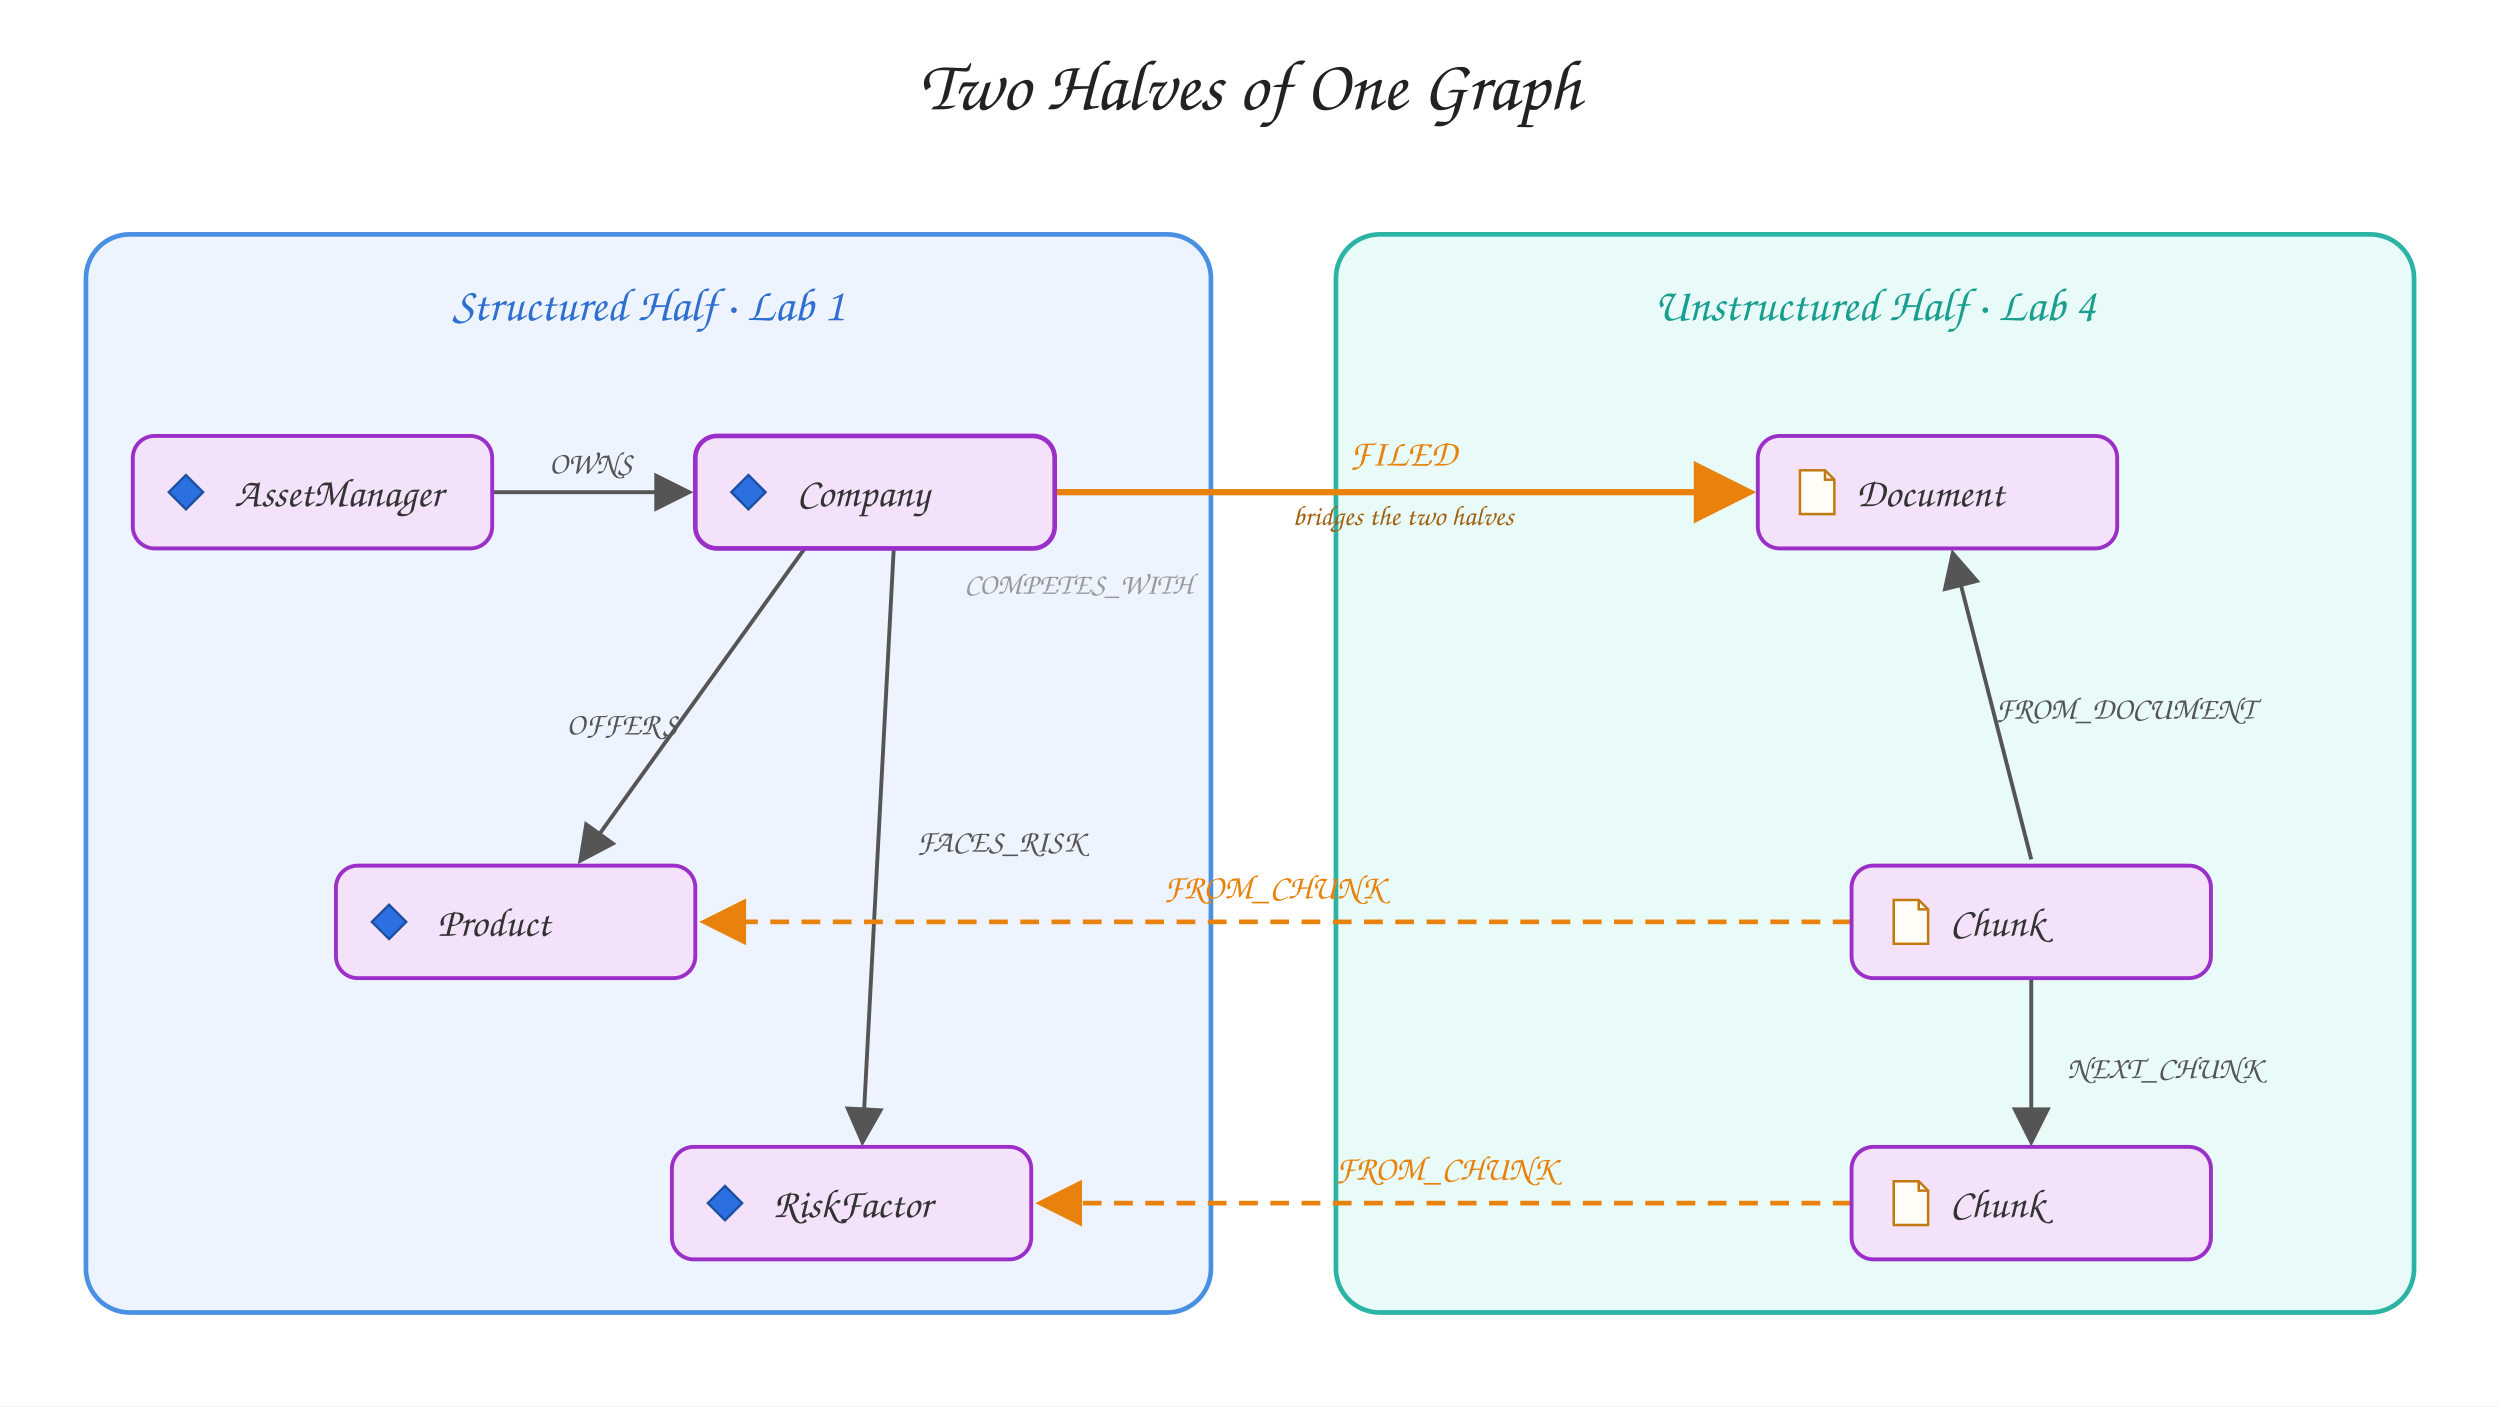
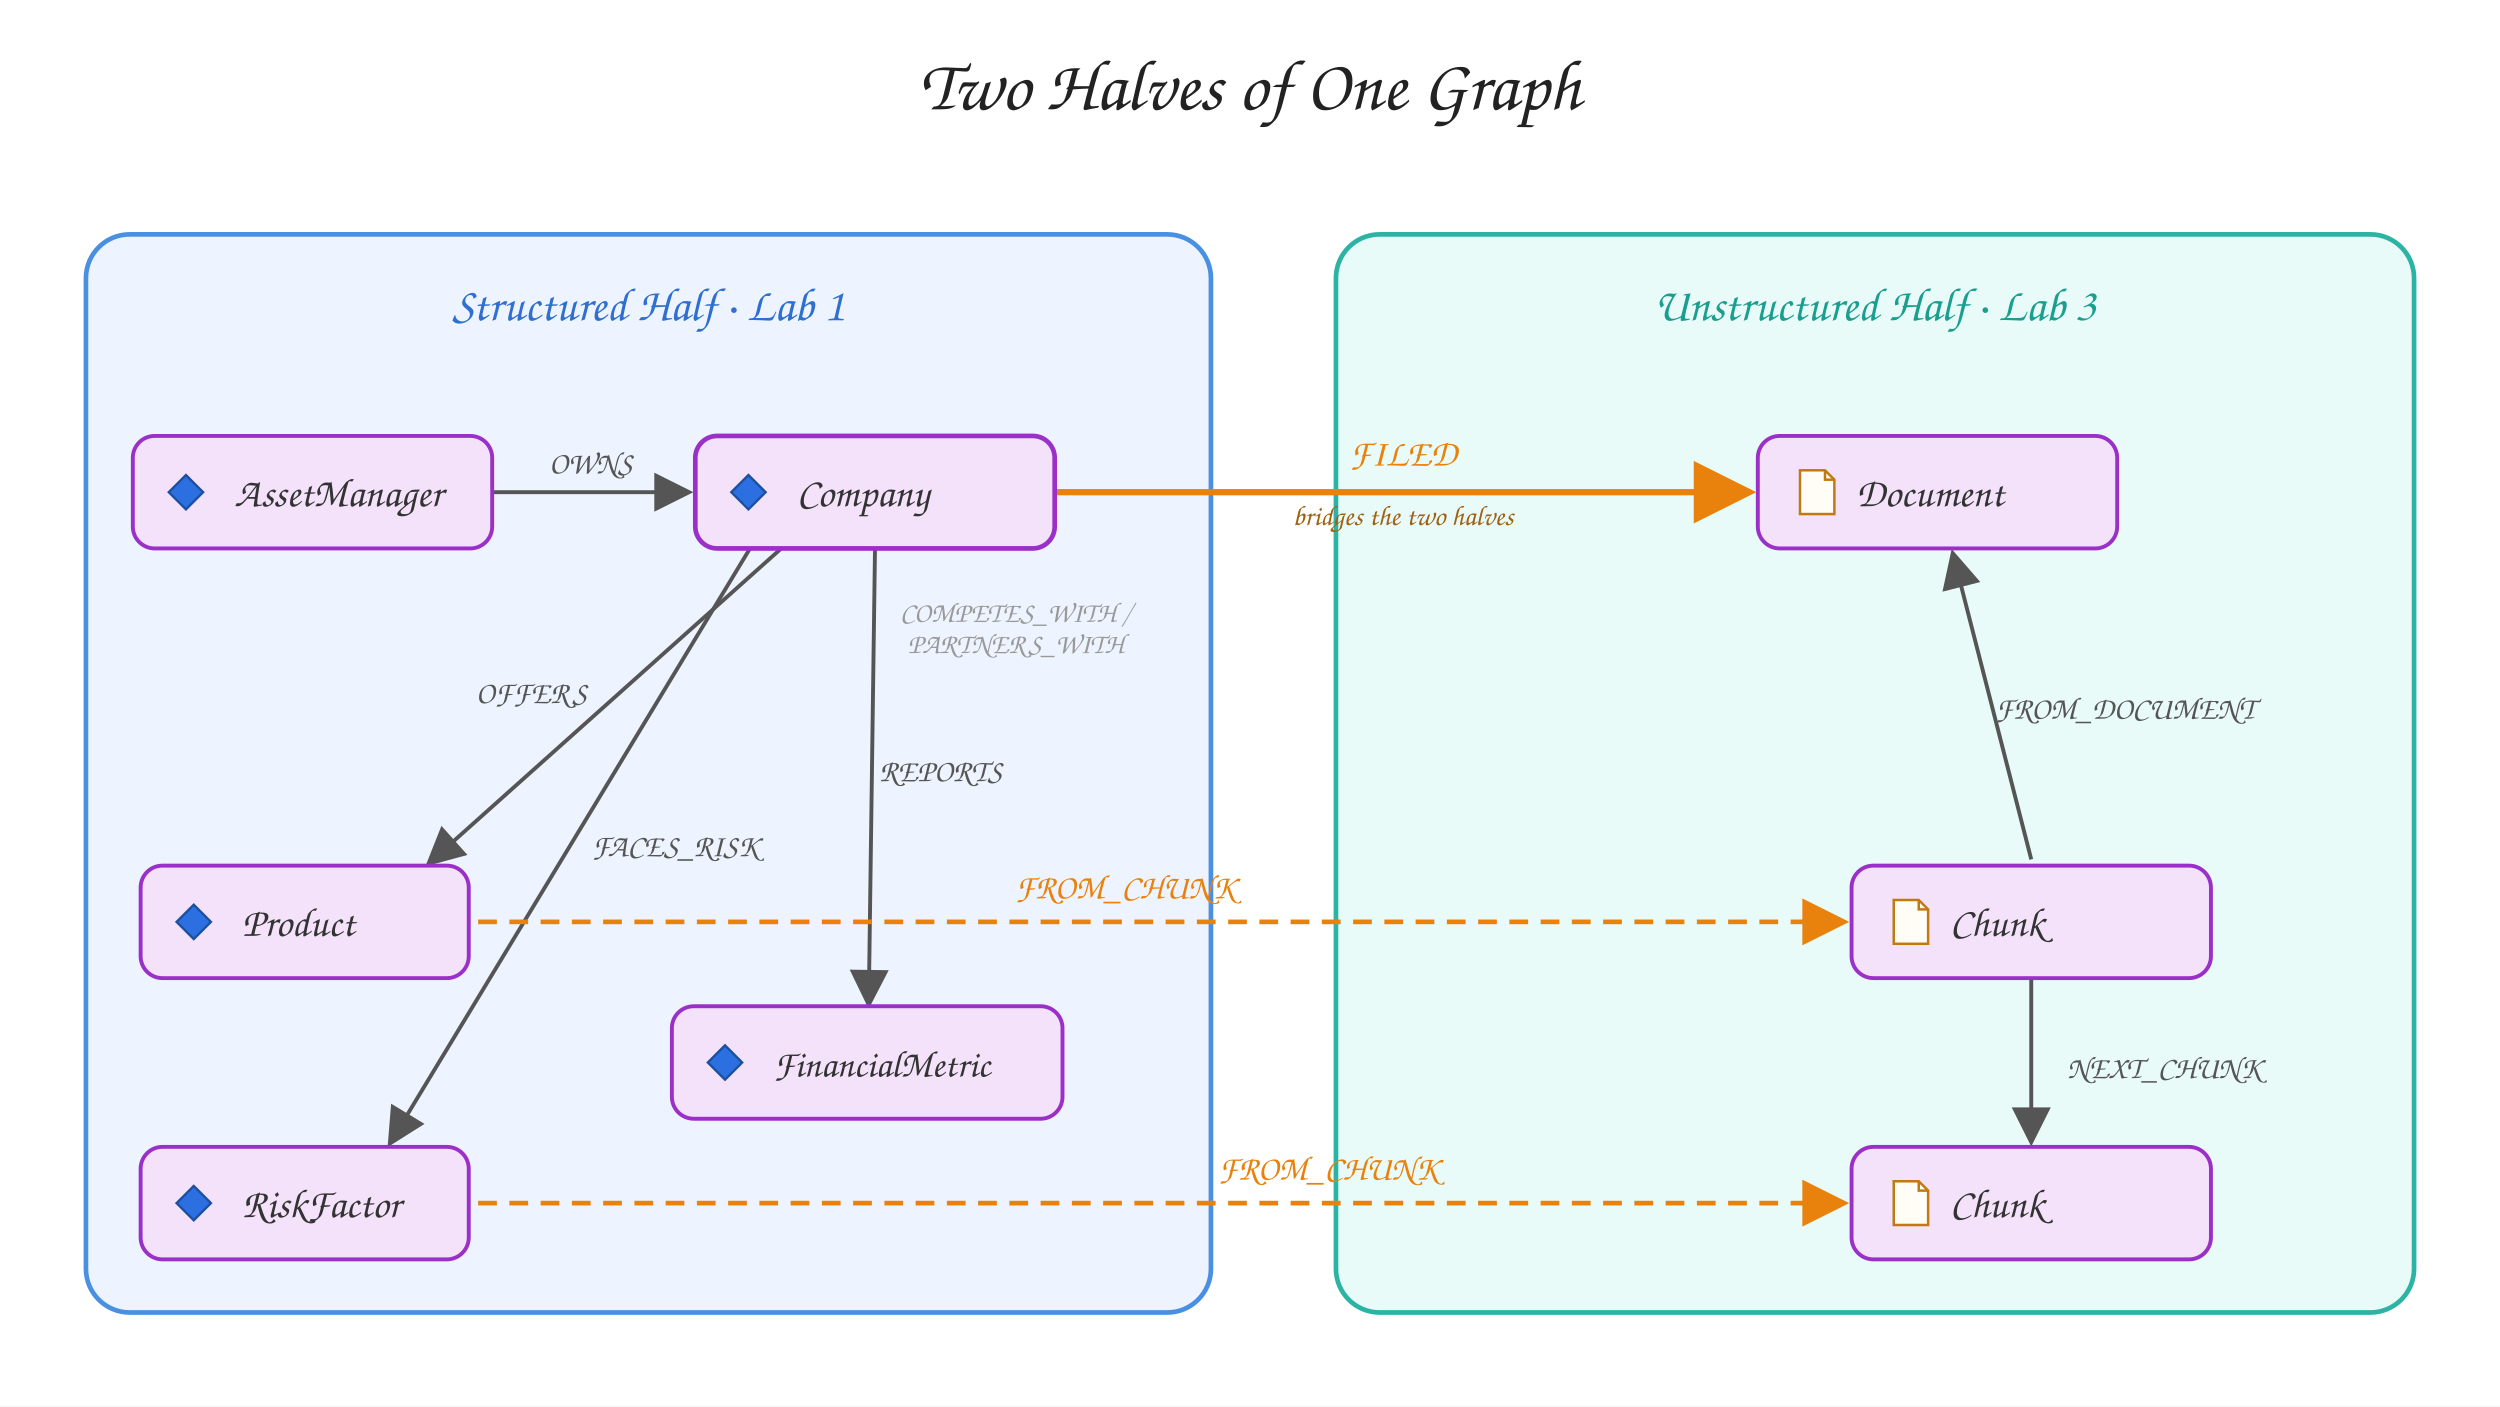
<svg xmlns="http://www.w3.org/2000/svg" viewBox="0 0 1600 900" font-family="'Comic Sans MS','Segoe Print','Bradley Hand',cursive">
  <defs>
    <marker id="ah-gray" markerWidth="12" markerHeight="12" refX="8.5" refY="5" orient="auto">
      <path d="M0,0 L10,5 L0,10 z" fill="#555" />
    </marker>
    <marker id="ah-orange" markerWidth="12" markerHeight="12" refX="8.5" refY="5" orient="auto">
      <path d="M0,0 L10,5 L0,10 z" fill="#e8820c" />
    </marker>
  </defs>
  <rect x="0" y="0" width="1600" height="900" fill="#ffffff" />
  <text x="800" y="70" text-anchor="middle" font-size="46" fill="#222">Two Halves of One Graph</text>
  <rect x="55" y="150" width="720" height="690" rx="28" fill="#eef4ff" stroke="#4a90e2" stroke-width="3" />
  <rect x="855" y="150" width="690" height="690" rx="28" fill="#e8fbf8" stroke="#2bb3a3" stroke-width="3" />
  <text x="415" y="205" text-anchor="middle" font-size="30" fill="#2f6fd0">Structured Half · Lab 1</text>
-   <text x="1200" y="205" text-anchor="middle" font-size="30" fill="#1a9e8f">Unstructured Half · Lab 4</text>
+   <text x="1200" y="205" text-anchor="middle" font-size="30" fill="#1a9e8f">Unstructured Half · Lab 3</text>
  <line x1="315" y1="315" x2="440" y2="315" stroke="#555" stroke-width="2.5" marker-end="url(#ah-gray)" />
  <text x="378" y="303" text-anchor="middle" font-size="20" fill="#555">OWNS</text>
-   <line x1="515" y1="351" x2="372" y2="550" stroke="#555" stroke-width="2.5" marker-end="url(#ah-gray)" />
-   <text x="398" y="470" text-anchor="middle" font-size="20" fill="#555">OFFERS</text>
-   <line x1="572" y1="351" x2="552" y2="730" stroke="#555" stroke-width="2.5" marker-end="url(#ah-gray)" />
-   <text x="640" y="545" text-anchor="middle" font-size="20" fill="#555">FACES_RISK</text>
+   <line x1="500" y1="351" x2="275" y2="552" stroke="#555" stroke-width="2.5" marker-end="url(#ah-gray)" />
+   <text x="340" y="450" text-anchor="middle" font-size="20" fill="#555">OFFERS</text>
+   <line x1="480" y1="351" x2="250" y2="731" stroke="#555" stroke-width="2.5" marker-end="url(#ah-gray)" />
+   <text x="432" y="548" text-anchor="middle" font-size="20" fill="#555">FACES_RISK</text>
+   <line x1="560" y1="351" x2="556" y2="642" stroke="#555" stroke-width="2.5" marker-end="url(#ah-gray)" />
+   <text x="602" y="500" text-anchor="middle" font-size="20" fill="#555">REPORTS</text>
  <path d="M600,340 C660,360 660,300 612,300" fill="none" stroke="#999" stroke-width="2" marker-end="url(#ah-gray)" />
-   <text x="690" y="380" text-anchor="middle" font-size="19" fill="#999">COMPETES_WITH</text>
+   <text x="650" y="398" text-anchor="middle" font-size="18" fill="#999">COMPETES_WITH /</text>
+   <text x="650" y="418" text-anchor="middle" font-size="18" fill="#999">PARTNERS_WITH</text>
  <line x1="1300" y1="550" x2="1250" y2="355" stroke="#555" stroke-width="2.5" marker-end="url(#ah-gray)" />
  <text x="1360" y="460" text-anchor="middle" font-size="20" fill="#555">FROM_DOCUMENT</text>
  <line x1="1300" y1="626" x2="1300" y2="730" stroke="#555" stroke-width="2.5" marker-end="url(#ah-gray)" />
  <text x="1385" y="690" text-anchor="middle" font-size="20" fill="#555">NEXT_CHUNK</text>
  <line x1="675" y1="315" x2="1118" y2="315" stroke="#e8820c" stroke-width="4" marker-end="url(#ah-orange)" />
  <text x="898" y="298" text-anchor="middle" font-size="24" fill="#e8820c">FILED</text>
  <text x="898" y="336" text-anchor="middle" font-size="18" fill="#a06010">bridges the two halves</text>
-   <line x1="1185" y1="590" x2="452" y2="590" stroke="#e8820c" stroke-width="3" stroke-dasharray="12 8" marker-end="url(#ah-orange)" />
-   <text x="815" y="575" text-anchor="middle" font-size="22" fill="#e8820c">FROM_CHUNK</text>
-   <line x1="1185" y1="770" x2="667" y2="770" stroke="#e8820c" stroke-width="3" stroke-dasharray="12 8" marker-end="url(#ah-orange)" />
-   <text x="925" y="755" text-anchor="middle" font-size="22" fill="#e8820c">FROM_CHUNK</text>
+   <line x1="306" y1="590" x2="1179" y2="590" stroke="#e8820c" stroke-width="3" stroke-dasharray="12 8" marker-end="url(#ah-orange)" />
+   <text x="720" y="575" text-anchor="middle" font-size="22" fill="#e8820c">FROM_CHUNK</text>
+   <line x1="306" y1="770" x2="1179" y2="770" stroke="#e8820c" stroke-width="3" stroke-dasharray="12 8" marker-end="url(#ah-orange)" />
+   <text x="850" y="755" text-anchor="middle" font-size="22" fill="#e8820c">FROM_CHUNK</text>
  <rect x="85" y="279" width="230" height="72" rx="14" fill="#f4e2fb" stroke="#9b30c9" stroke-width="2.5" />
  <path d="M119,304 L130,315 L119,326 L108,315 Z" fill="#2b6fe0" stroke="#1b4fa0" stroke-width="1.5" />
  <text x="150" y="324" font-size="26" fill="#333">AssetManager</text>
  <rect x="445" y="279" width="230" height="72" rx="14" fill="#f4e2fb" stroke="#9b30c9" stroke-width="3" />
  <path d="M479,304 L490,315 L479,326 L468,315 Z" fill="#2b6fe0" stroke="#1b4fa0" stroke-width="1.5" />
  <text x="510" y="324" font-size="26" fill="#333">Company</text>
-   <rect x="215" y="554" width="230" height="72" rx="14" fill="#f4e2fb" stroke="#9b30c9" stroke-width="2.5" />
-   <path d="M249,579 L260,590 L249,601 L238,590 Z" fill="#2b6fe0" stroke="#1b4fa0" stroke-width="1.5" />
-   <text x="280" y="599" font-size="26" fill="#333">Product</text>
-   <rect x="430" y="734" width="230" height="72" rx="14" fill="#f4e2fb" stroke="#9b30c9" stroke-width="2.5" />
-   <path d="M464,759 L475,770 L464,781 L453,770 Z" fill="#2b6fe0" stroke="#1b4fa0" stroke-width="1.5" />
-   <text x="495" y="779" font-size="26" fill="#333">RiskFactor</text>
+   <rect x="90" y="554" width="210" height="72" rx="14" fill="#f4e2fb" stroke="#9b30c9" stroke-width="2.5" />
+   <path d="M124,579 L135,590 L124,601 L113,590 Z" fill="#2b6fe0" stroke="#1b4fa0" stroke-width="1.5" />
+   <text x="155" y="599" font-size="26" fill="#333">Product</text>
+   <rect x="430" y="644" width="250" height="72" rx="14" fill="#f4e2fb" stroke="#9b30c9" stroke-width="2.5" />
+   <path d="M464,669 L475,680 L464,691 L453,680 Z" fill="#2b6fe0" stroke="#1b4fa0" stroke-width="1.5" />
+   <text x="495" y="689" font-size="24" fill="#333">FinancialMetric</text>
+   <rect x="90" y="734" width="210" height="72" rx="14" fill="#f4e2fb" stroke="#9b30c9" stroke-width="2.5" />
+   <path d="M124,759 L135,770 L124,781 L113,770 Z" fill="#2b6fe0" stroke="#1b4fa0" stroke-width="1.5" />
+   <text x="155" y="779" font-size="26" fill="#333">RiskFactor</text>
  <rect x="1125" y="279" width="230" height="72" rx="14" fill="#f4e2fb" stroke="#9b30c9" stroke-width="2.5" />
  <g stroke="#c07a10" stroke-width="1.6" fill="#fffdf5">
    <path d="M1152,301 h16 l6,6 v22 h-22 Z" />
    <path d="M1168,301 v6 h6" fill="none" />
  </g>
  <text x="1188" y="324" font-size="26" fill="#333">Document</text>
  <rect x="1185" y="554" width="230" height="72" rx="14" fill="#f4e2fb" stroke="#9b30c9" stroke-width="2.5" />
  <g stroke="#c07a10" stroke-width="1.6" fill="#fffdf5">
    <path d="M1212,576 h16 l6,6 v22 h-22 Z" />
    <path d="M1228,576 v6 h6" fill="none" />
  </g>
  <text x="1248" y="599" font-size="26" fill="#333">Chunk</text>
  <rect x="1185" y="734" width="230" height="72" rx="14" fill="#f4e2fb" stroke="#9b30c9" stroke-width="2.5" />
  <g stroke="#c07a10" stroke-width="1.6" fill="#fffdf5">
    <path d="M1212,756 h16 l6,6 v22 h-22 Z" />
    <path d="M1228,756 v6 h6" fill="none" />
  </g>
  <text x="1248" y="779" font-size="26" fill="#333">Chunk</text>
</svg>
